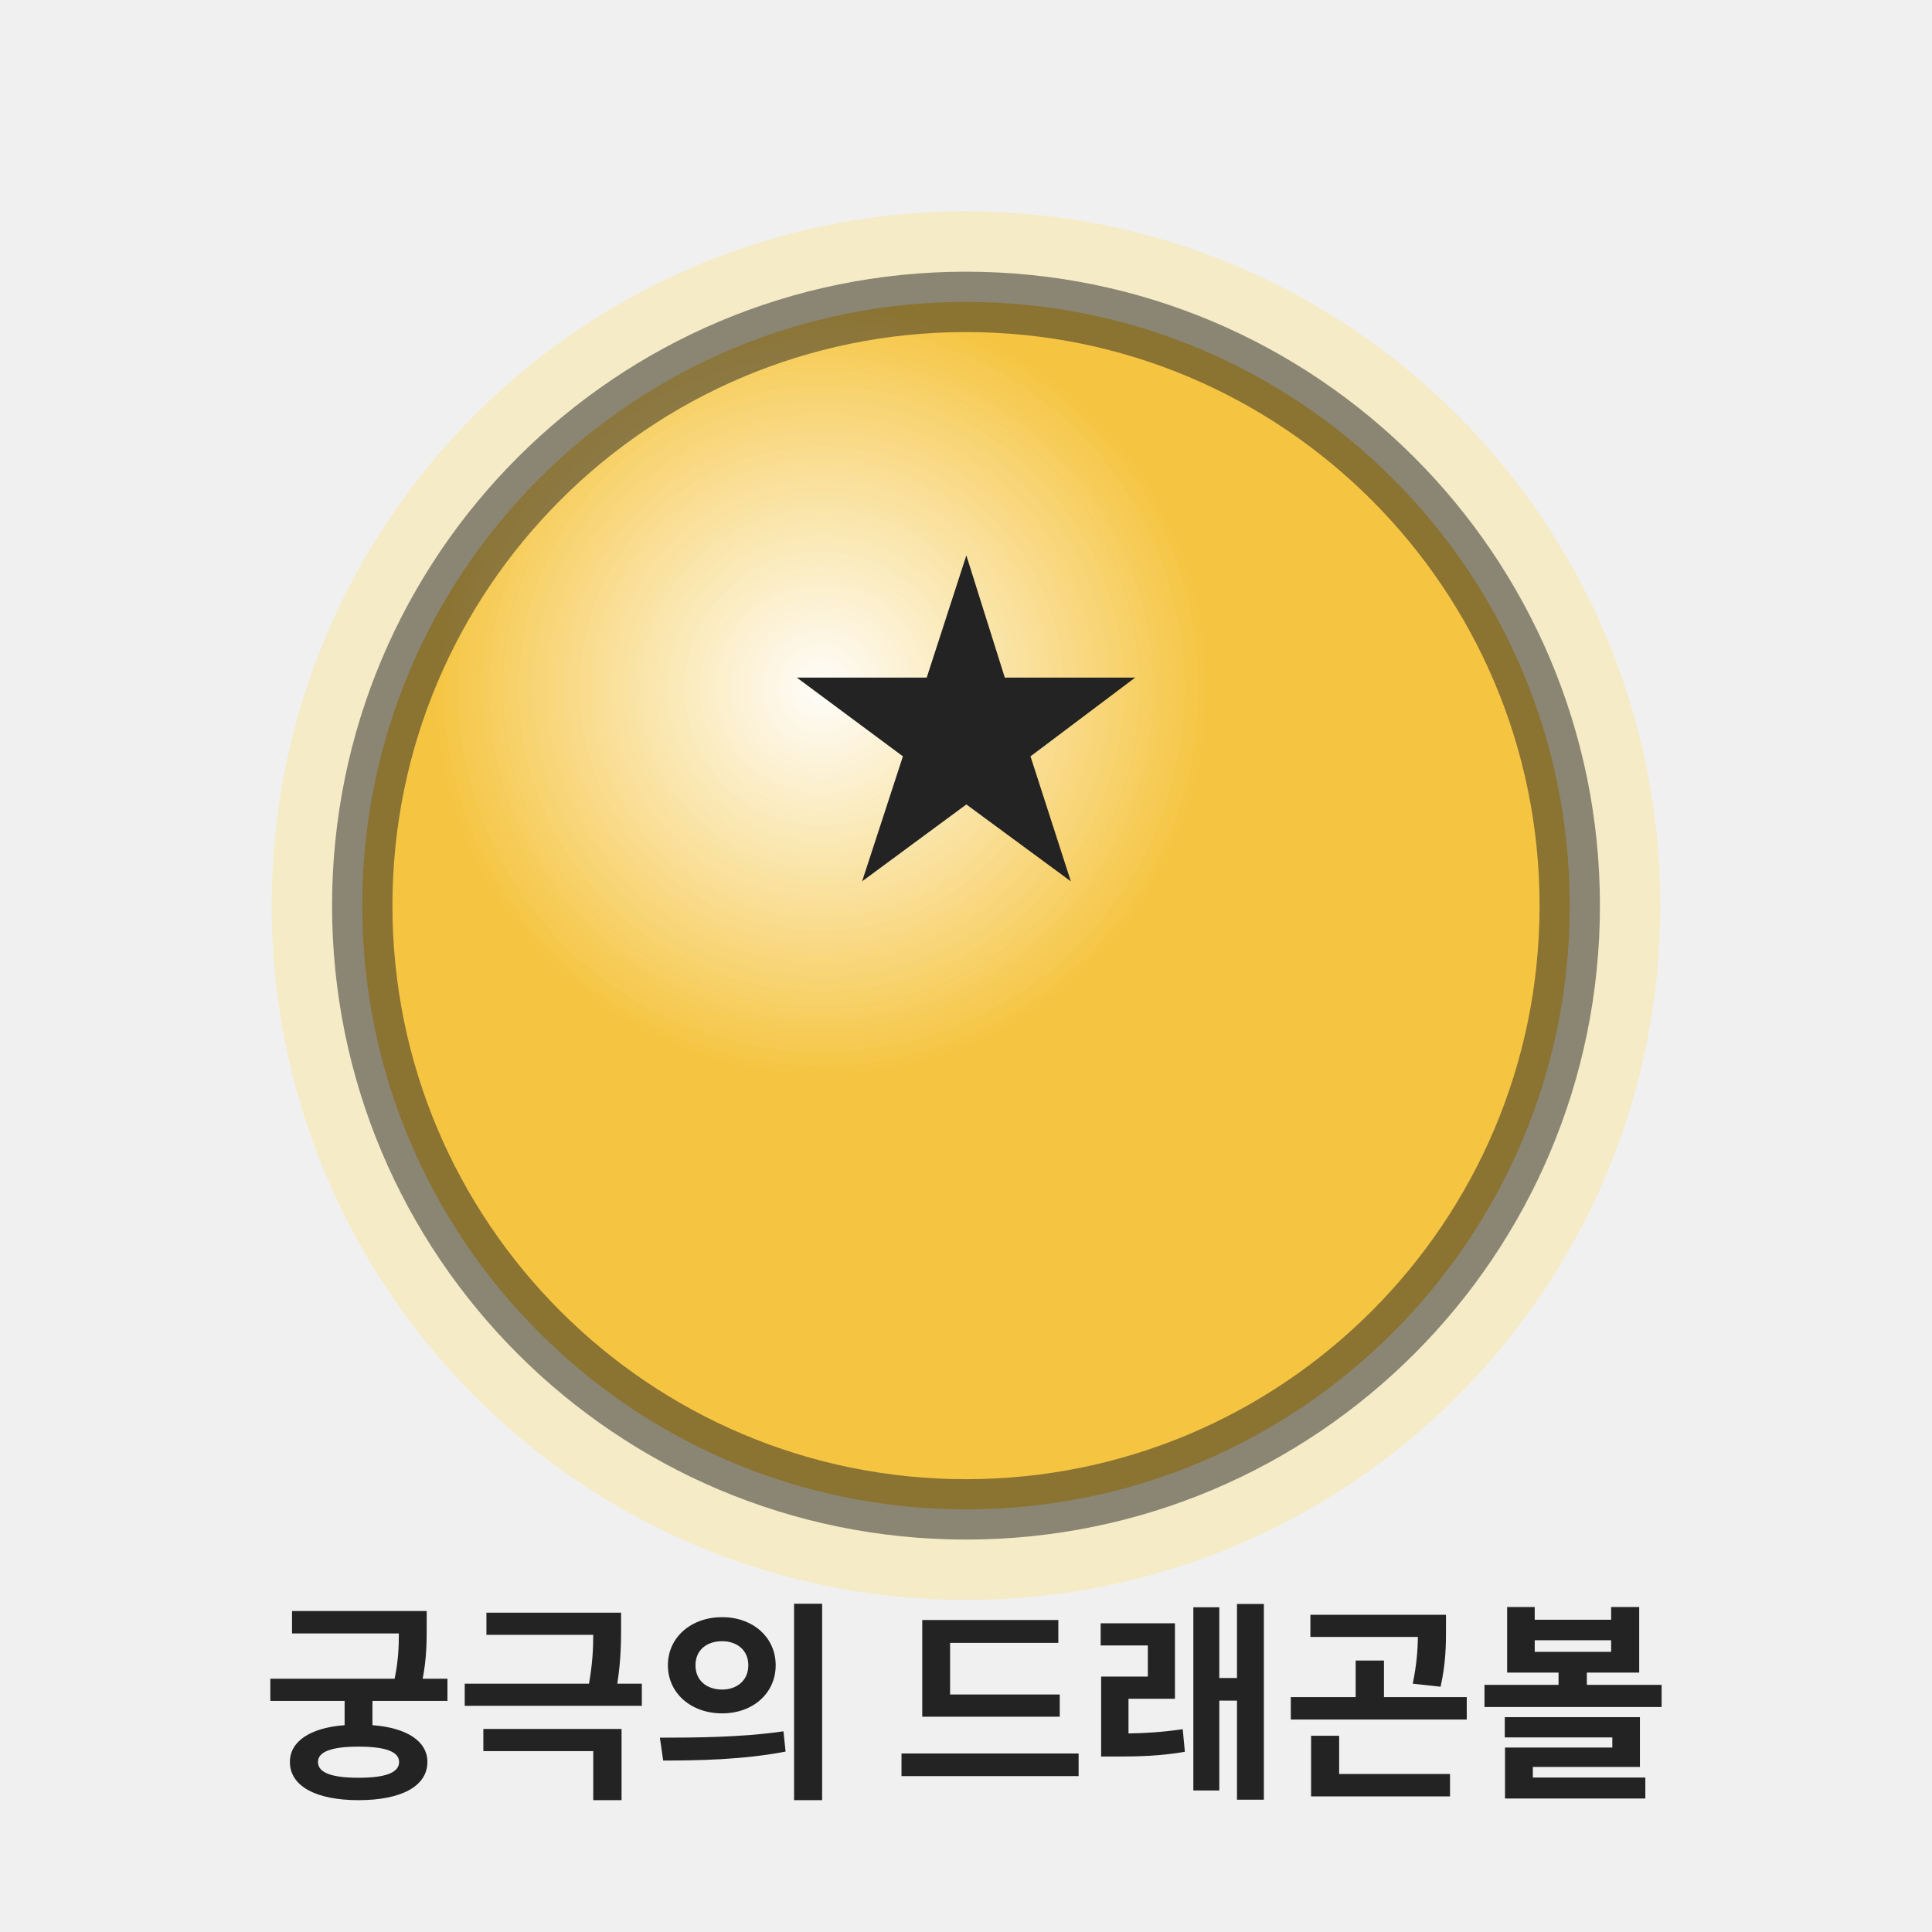
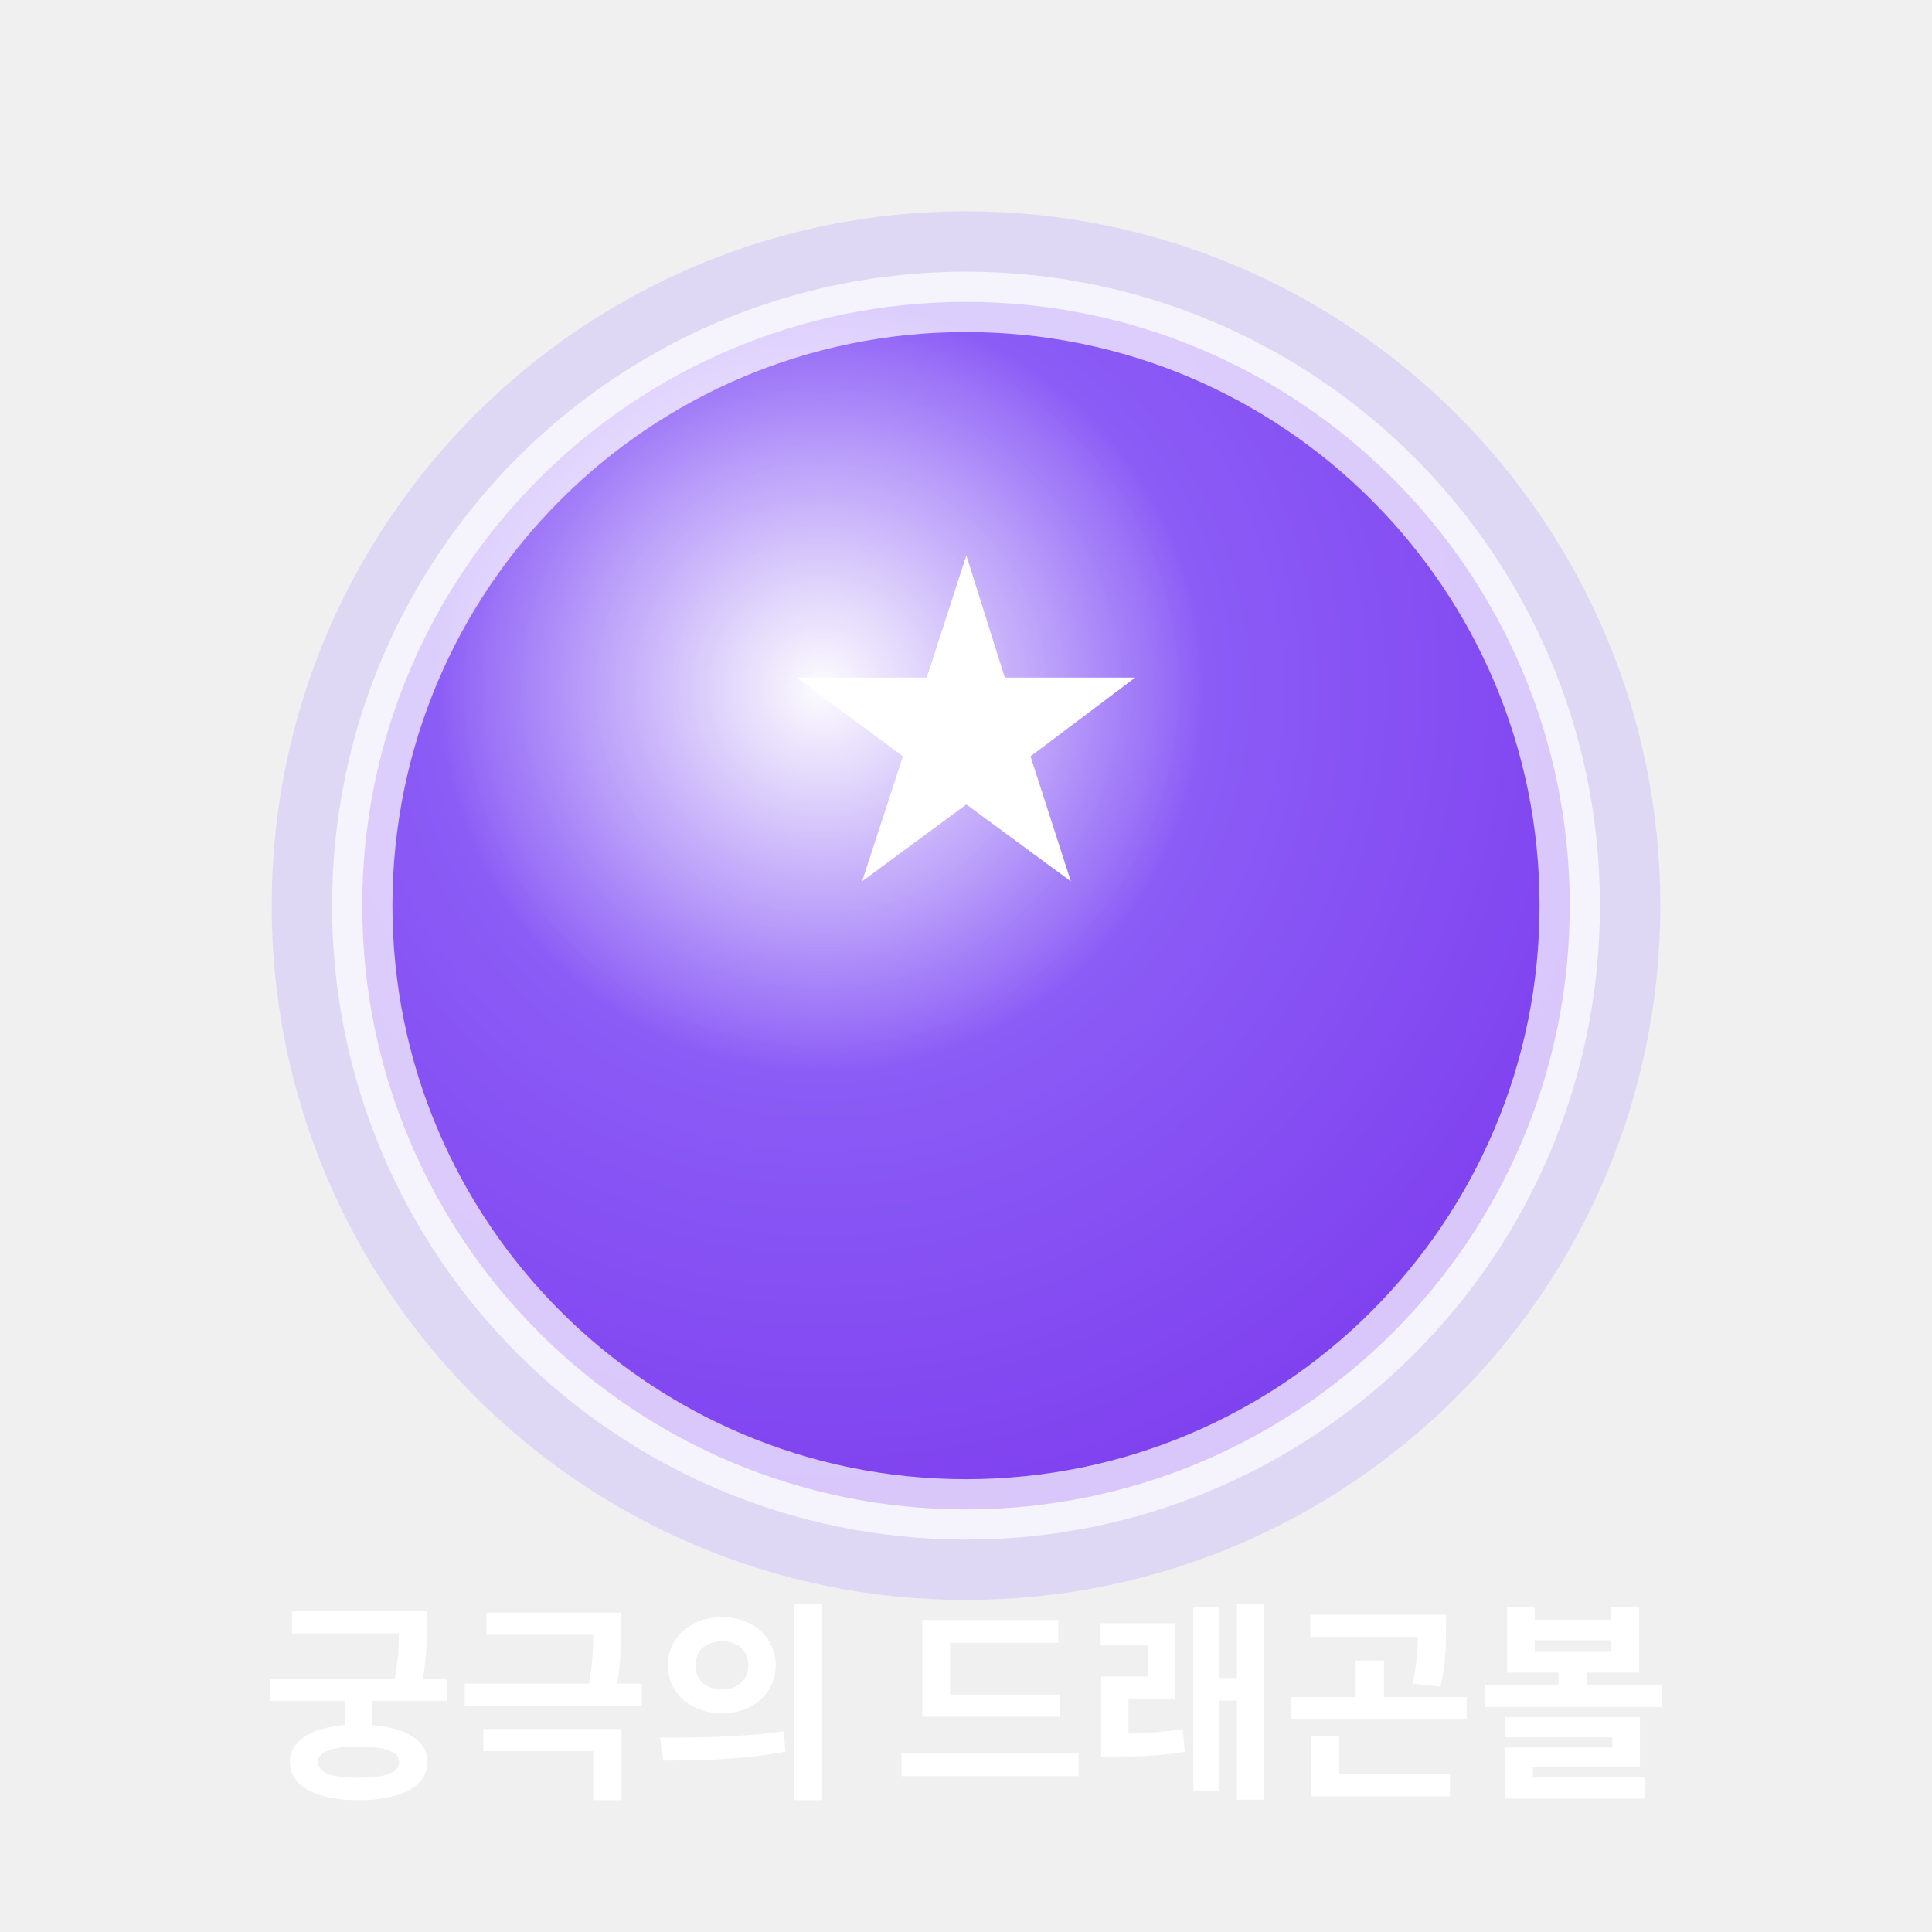
<svg xmlns="http://www.w3.org/2000/svg" width="128" height="128" viewBox="0 0 128 128">
  <defs>
    <radialGradient id="r" cx="0.38" cy="0.32" r="0.8">
-       <stop offset="0" stop-color="#ffffff" stop-opacity="0.9" />
-       <stop offset="0.4" stop-color="#f5c542" />
-       <stop offset="1" stop-color="#f5c542" />
+       <stop offset="0" stop-color="#ffffff" stop-opacity="0.92" />
+       <stop offset="0.4" stop-color="#8b5cf6" />
+       <stop offset="1" stop-color="#7c3aed" />
    </radialGradient>
  </defs>
-   <circle cx="64" cy="60" r="46" fill="#ffe27a" fill-opacity="0.35" />
-   <circle cx="64" cy="60" r="40" fill="url(#r)" stroke="#232323" stroke-opacity="0.5" stroke-width="4" />
-   <text x="64" y="58" font-size="30" text-anchor="middle" fill="#232323">★</text>
-   <text x="64" y="118" font-size="14" font-weight="700" fill="#232323" text-anchor="middle" font-family="'Apple SD Gothic Neo','Malgun Gothic','Noto Sans KR',sans-serif">궁극의 드래곤볼</text>
+   <circle cx="64" cy="60" r="46" fill="#c4b5fd" fill-opacity="0.4" />
+   <circle cx="64" cy="60" r="40" fill="url(#r)" stroke="#ffffff" stroke-opacity="0.7" stroke-width="4" />
+   <text x="64" y="58" font-size="30" text-anchor="middle" fill="#ffffff">★</text>
+   <text x="64" y="118" font-size="14" font-weight="700" fill="#ffffff" text-anchor="middle" font-family="'Apple SD Gothic Neo','Malgun Gothic','Noto Sans KR',sans-serif">궁극의 드래곤볼</text>
</svg>
